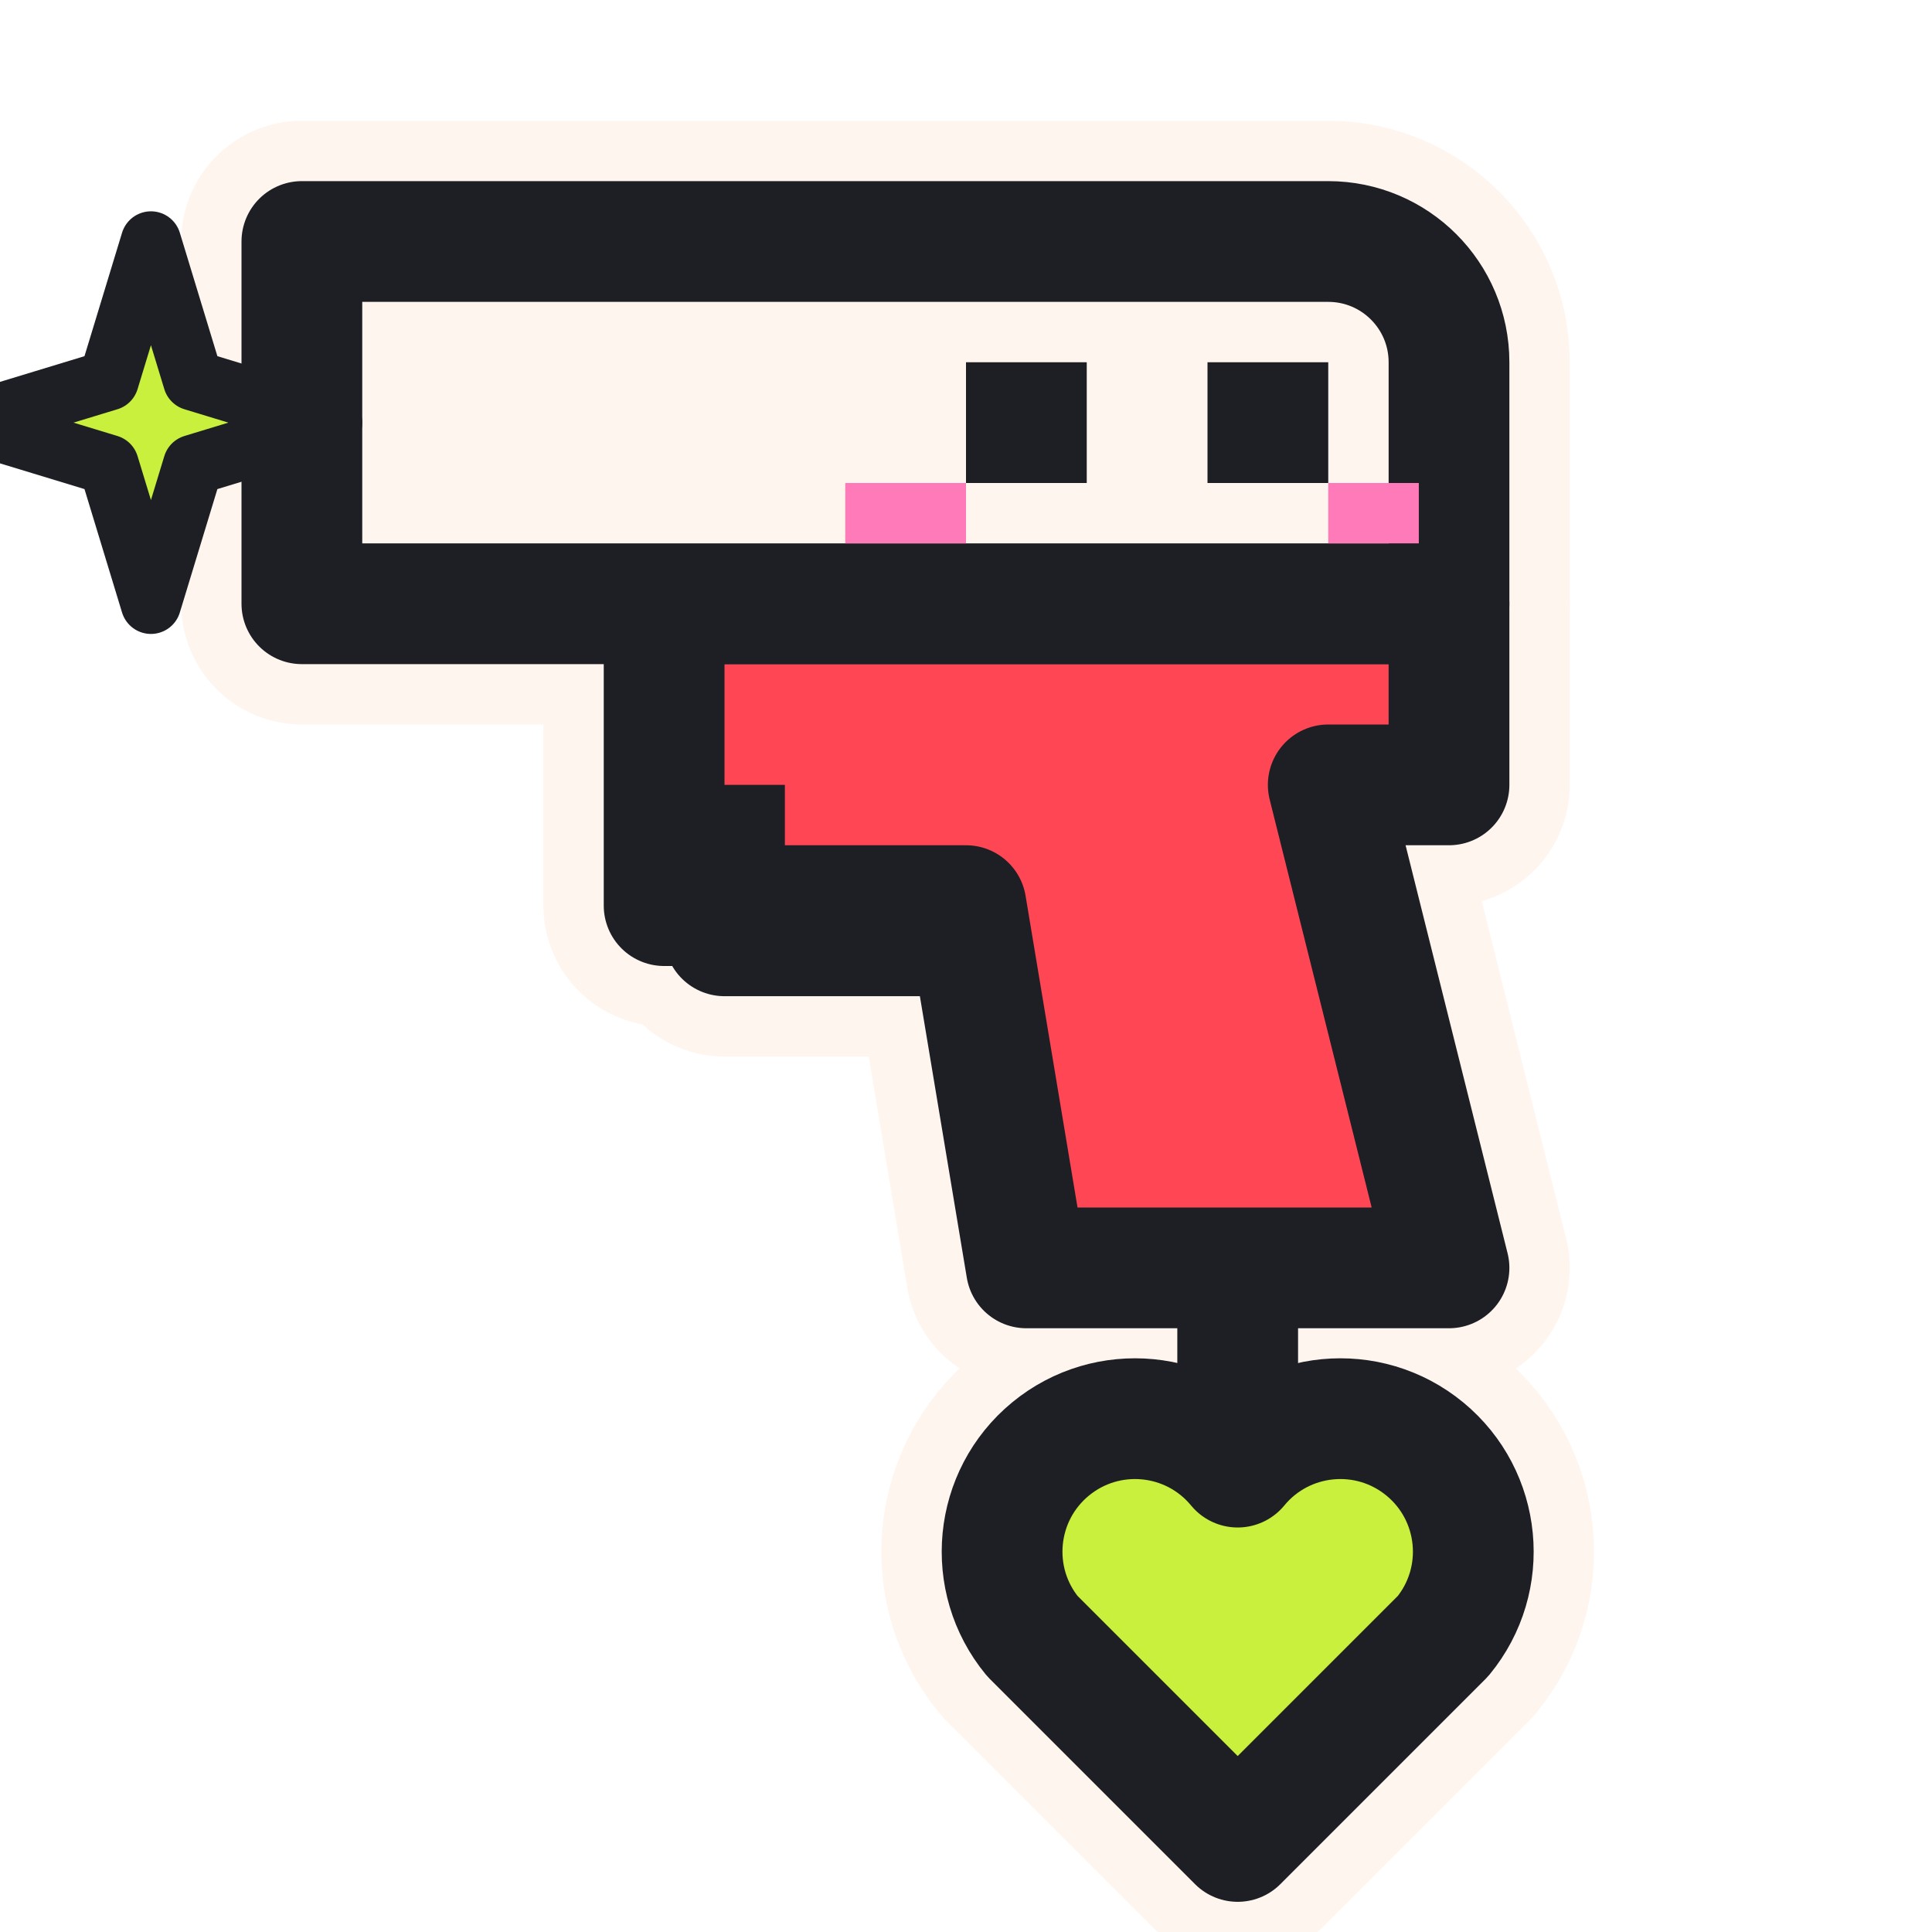
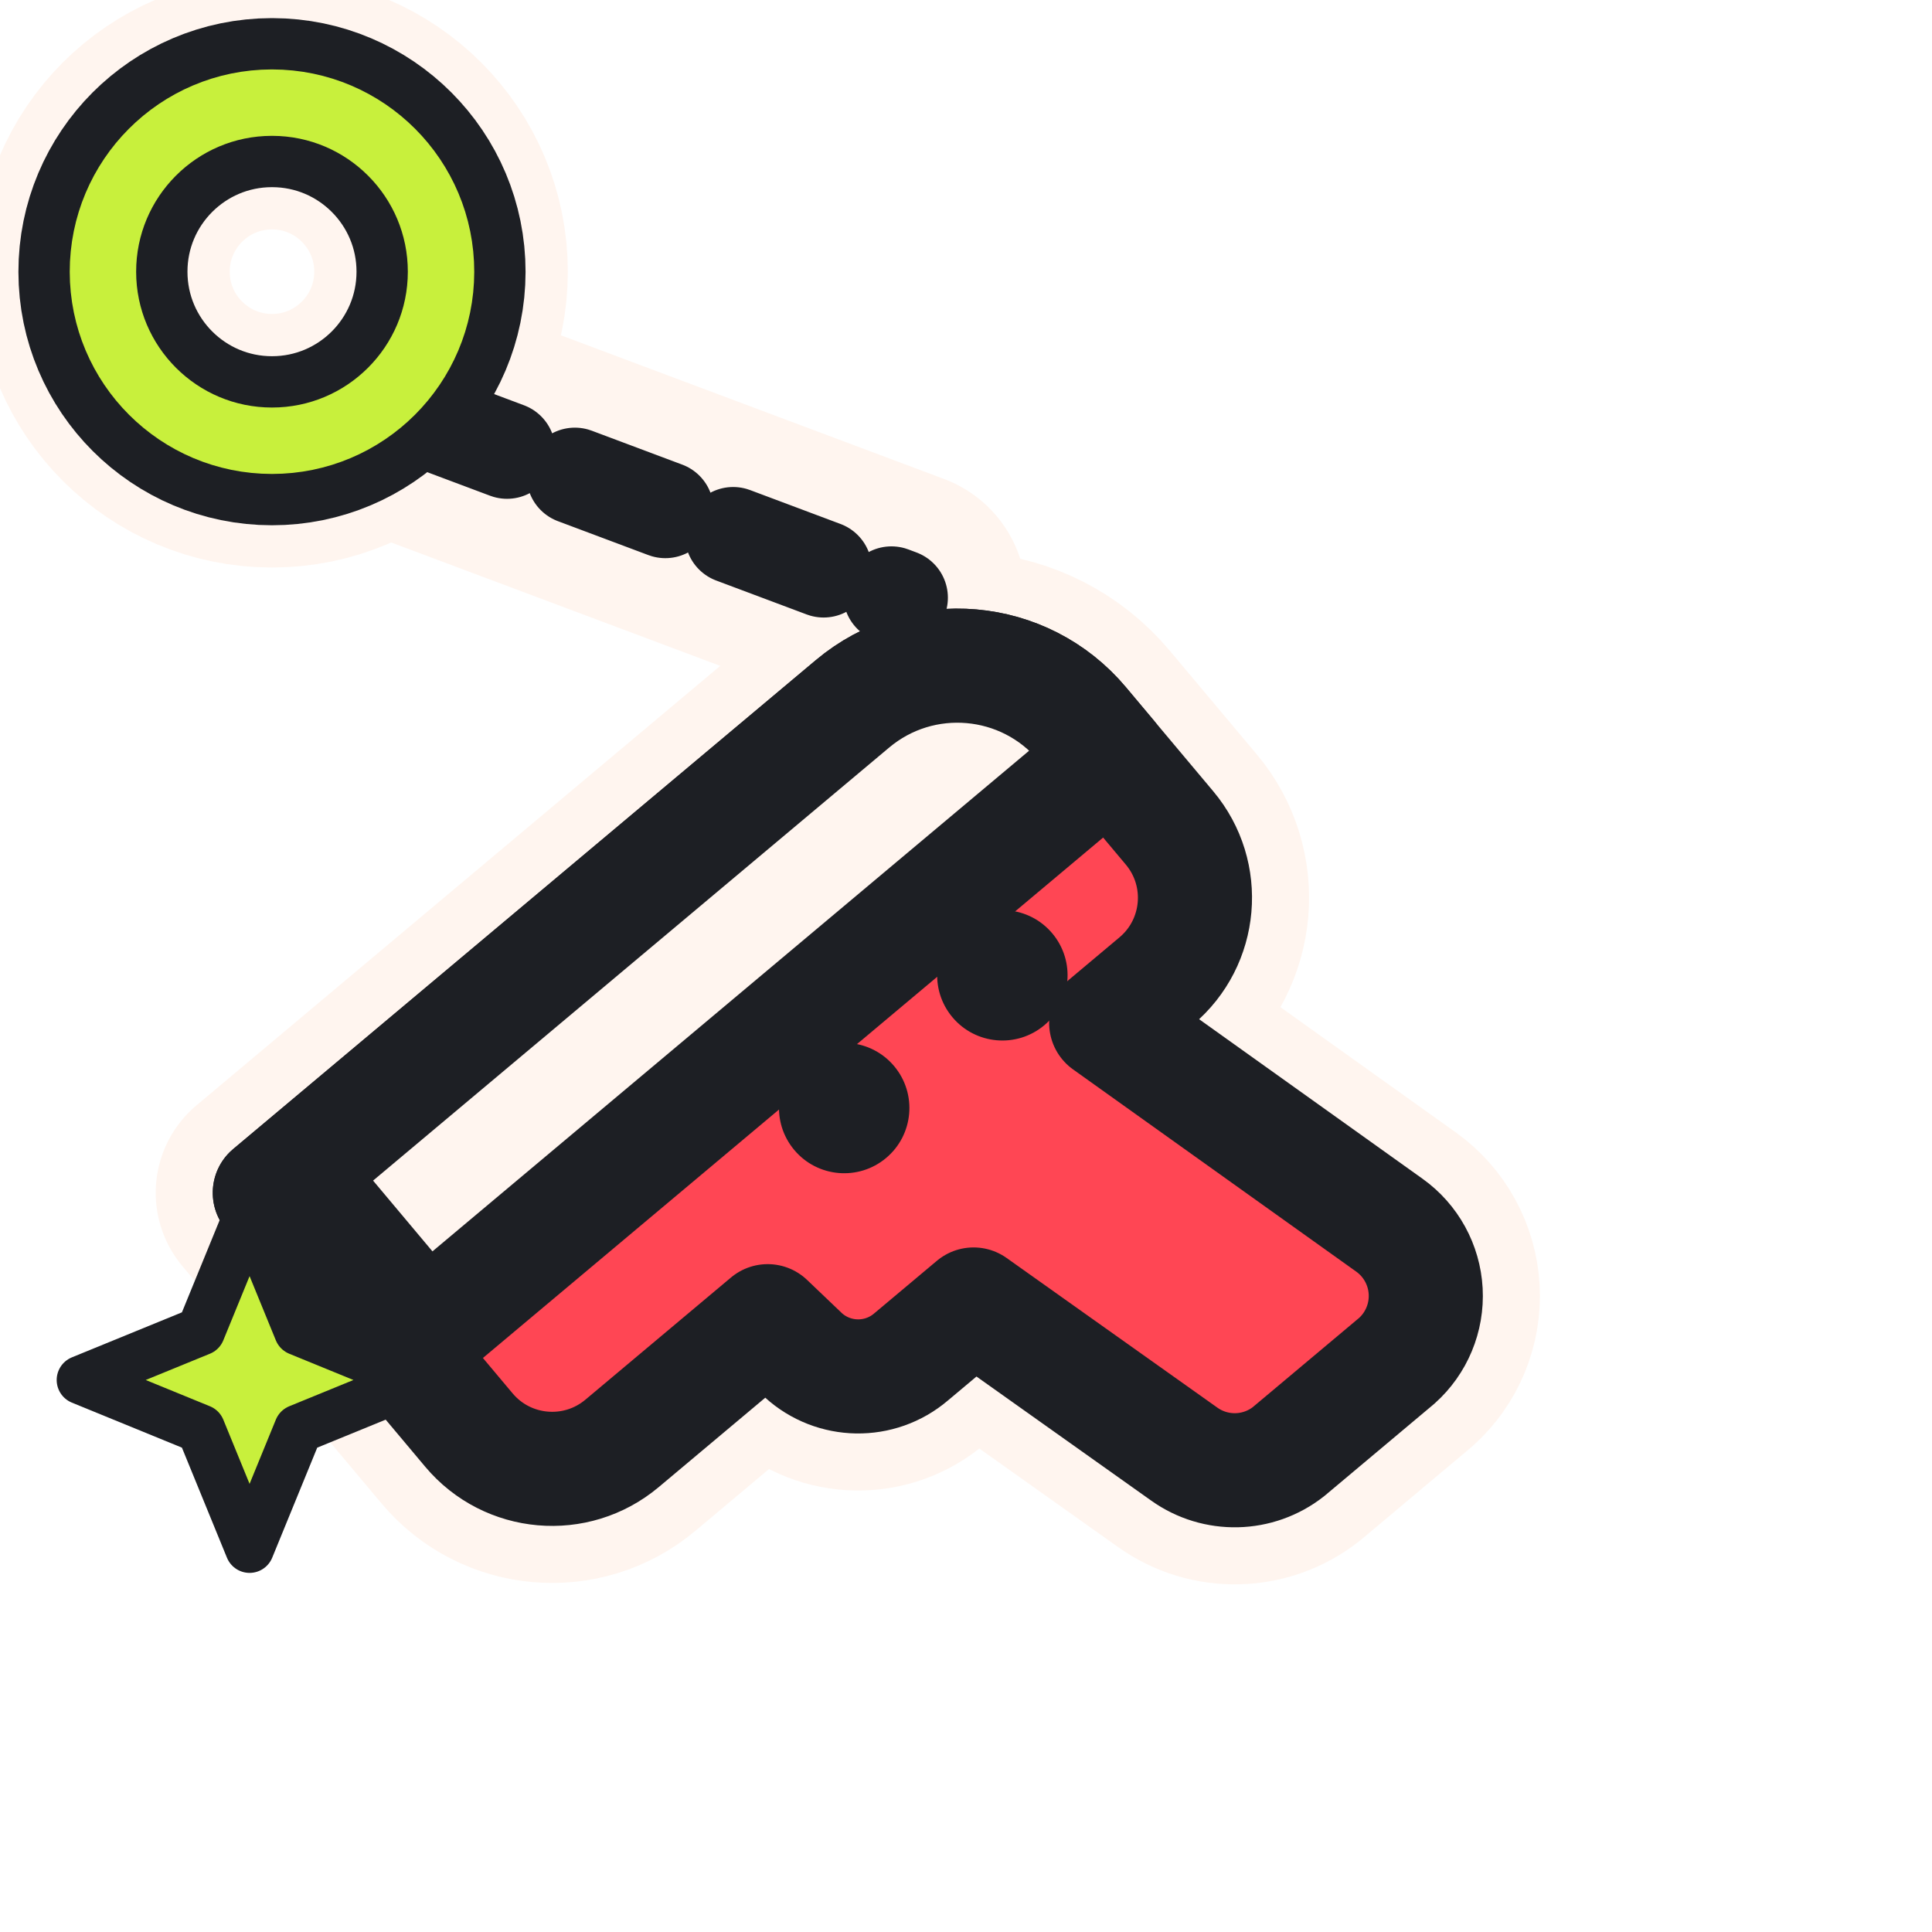
<svg xmlns="http://www.w3.org/2000/svg" width="32" height="32" viewBox="0 0 32 32">
-   <g fill="none" stroke="#fff5ef" stroke-width="4" stroke-linejoin="round" stroke-linecap="round">
-     <path d="M11 10H24V13H22L24 21H17L16 15H11z" />
-     <path d="M5 4H22a2 2 0 0 1 2 2V10H5z" />
-     <path d="M20.5 30.5L17.1 27.1a2 2 0 0 1 3.4-2.8 2 2 0 0 1 3.4 2.8z" />
-     <path d="M20.5 21.5V24" />
-     <path d="M12 13V15.5H16" />
+   <g fill="none" stroke="#fff5ef" stroke-width="4.2" stroke-linejoin="round" stroke-linecap="round">
+     <path d="M4.5 1.7a2.8 2.8 0 1 0 .01 0z" />
+     <path d="M6.9 6.9L14.9 9.9" />
+     <path transform="translate(15.5 10.5) rotate(-40.0) scale(.9) translate(-18.5 -4)" d="M2.5 4h14a3 3 0 0 1 3 3v2.5a2 2 0 0 1-2 2h-1.2l1.6 6.2a1.6 1.6 0 0 1-1.5 2h-2.6a1.6 1.6 0 0 1-1.5-1.2l-1.2-4.6H9.6a1.5 1.5 0 0 1-1.5-1.3l-.1-.9H4.5a2 2 0 0 1-2-2z" />
  </g>
-   <path d="M11 10H24V13H22L24 21H17L16 15H11z" fill="#ff4654" stroke="#1d1f24" stroke-width="2" stroke-linejoin="round" />
-   <path d="M5 4H22a2 2 0 0 1 2 2V10H5z" fill="#fff5ef" stroke="#1d1f24" stroke-width="2" stroke-linejoin="round" />
-   <rect x="16" y="6" width="2" height="2" fill="#1d1f24" />
-   <rect x="20" y="6" width="2" height="2" fill="#1d1f24" />
-   <rect x="14" y="8" width="2" height="1" fill="#ff7ab8" />
-   <rect x="22" y="8" width="1.5" height="1" fill="#ff7ab8" />
-   <path d="M12 13V15.5H16" fill="none" stroke="#1d1f24" stroke-width="2" stroke-linejoin="round" />
-   <path d="M20.5 21.5V24" stroke="#1d1f24" stroke-width="2" />
-   <path d="M20.5 30.5L17.1 27.1a2 2 0 0 1 3.4-2.8 2 2 0 0 1 3.4 2.8z" fill="#c8f03c" stroke="#1d1f24" stroke-width="2" stroke-linejoin="round" />
-   <path d="M2 3.5l.7 2.3 2.3.7-2.3.7L2 9.5l-.7-2.3L-1 6.5l2.3-.7z" transform="translate(.5 .5)" fill="#c8f03c" stroke="#1d1f24" stroke-width="1" stroke-linejoin="round" />
+   <path d="M6.9 6.9L14.9 9.9" stroke="#1d1f24" stroke-width="1.6" stroke-linecap="round" stroke-dasharray="1.6 1.2" />
+   <path d="M4.5 1.7a2.8 2.8 0 1 0 .01 0z" fill="none" stroke="#1d1f24" stroke-width="2.8" />
+   <path d="M4.5 1.7a2.8 2.8 0 1 0 .01 0z" fill="none" stroke="#c8f03c" stroke-width="1.1" />
+   <g transform="translate(15.5 10.5) rotate(-40.0) scale(.9) translate(-18.5 -4)">
+     <path d="M2.5 4h14a3 3 0 0 1 3 3v2.5a2 2 0 0 1-2 2h-1.2l1.6 6.2a1.6 1.6 0 0 1-1.5 2h-2.6a1.6 1.6 0 0 1-1.5-1.2l-1.2-4.6H9.6a1.5 1.5 0 0 1-1.5-1.3l-.1-.9H4.5a2 2 0 0 1-2-2z" fill="#ff4654" stroke="#1d1f24" stroke-width="2.1" stroke-linejoin="round" />
+     <path d="M2.5 4h14a3 3 0 0 1 3 3v.8H2.5z" fill="#fff5ef" stroke="#1d1f24" stroke-width="2.1" stroke-linejoin="round" />
+     <circle cx="11.6" cy="9.6" r="1.2" fill="#1d1f24" />
+     <circle cx="15.4" cy="9.6" r="1.2" fill="#1d1f24" />
+     <path d="M2.5 4h1.6v3.8H2.5" fill="#1d1f24" />
+   </g>
+   <g transform="translate(15.5 10.5) rotate(-40.0) scale(.9) translate(-18.5 -4)">
+     <path d="M0 3.3l.9 2.2 2.2.9-2.2.9-.9 2.2-.9-2.2-2.2-.9 2.2-.9z" transform="translate(0 0) rotate(40.0 0 6.4)" fill="#c8f03c" stroke="#1d1f24" stroke-width=".9" stroke-linejoin="round" />
+   </g>
</svg>
